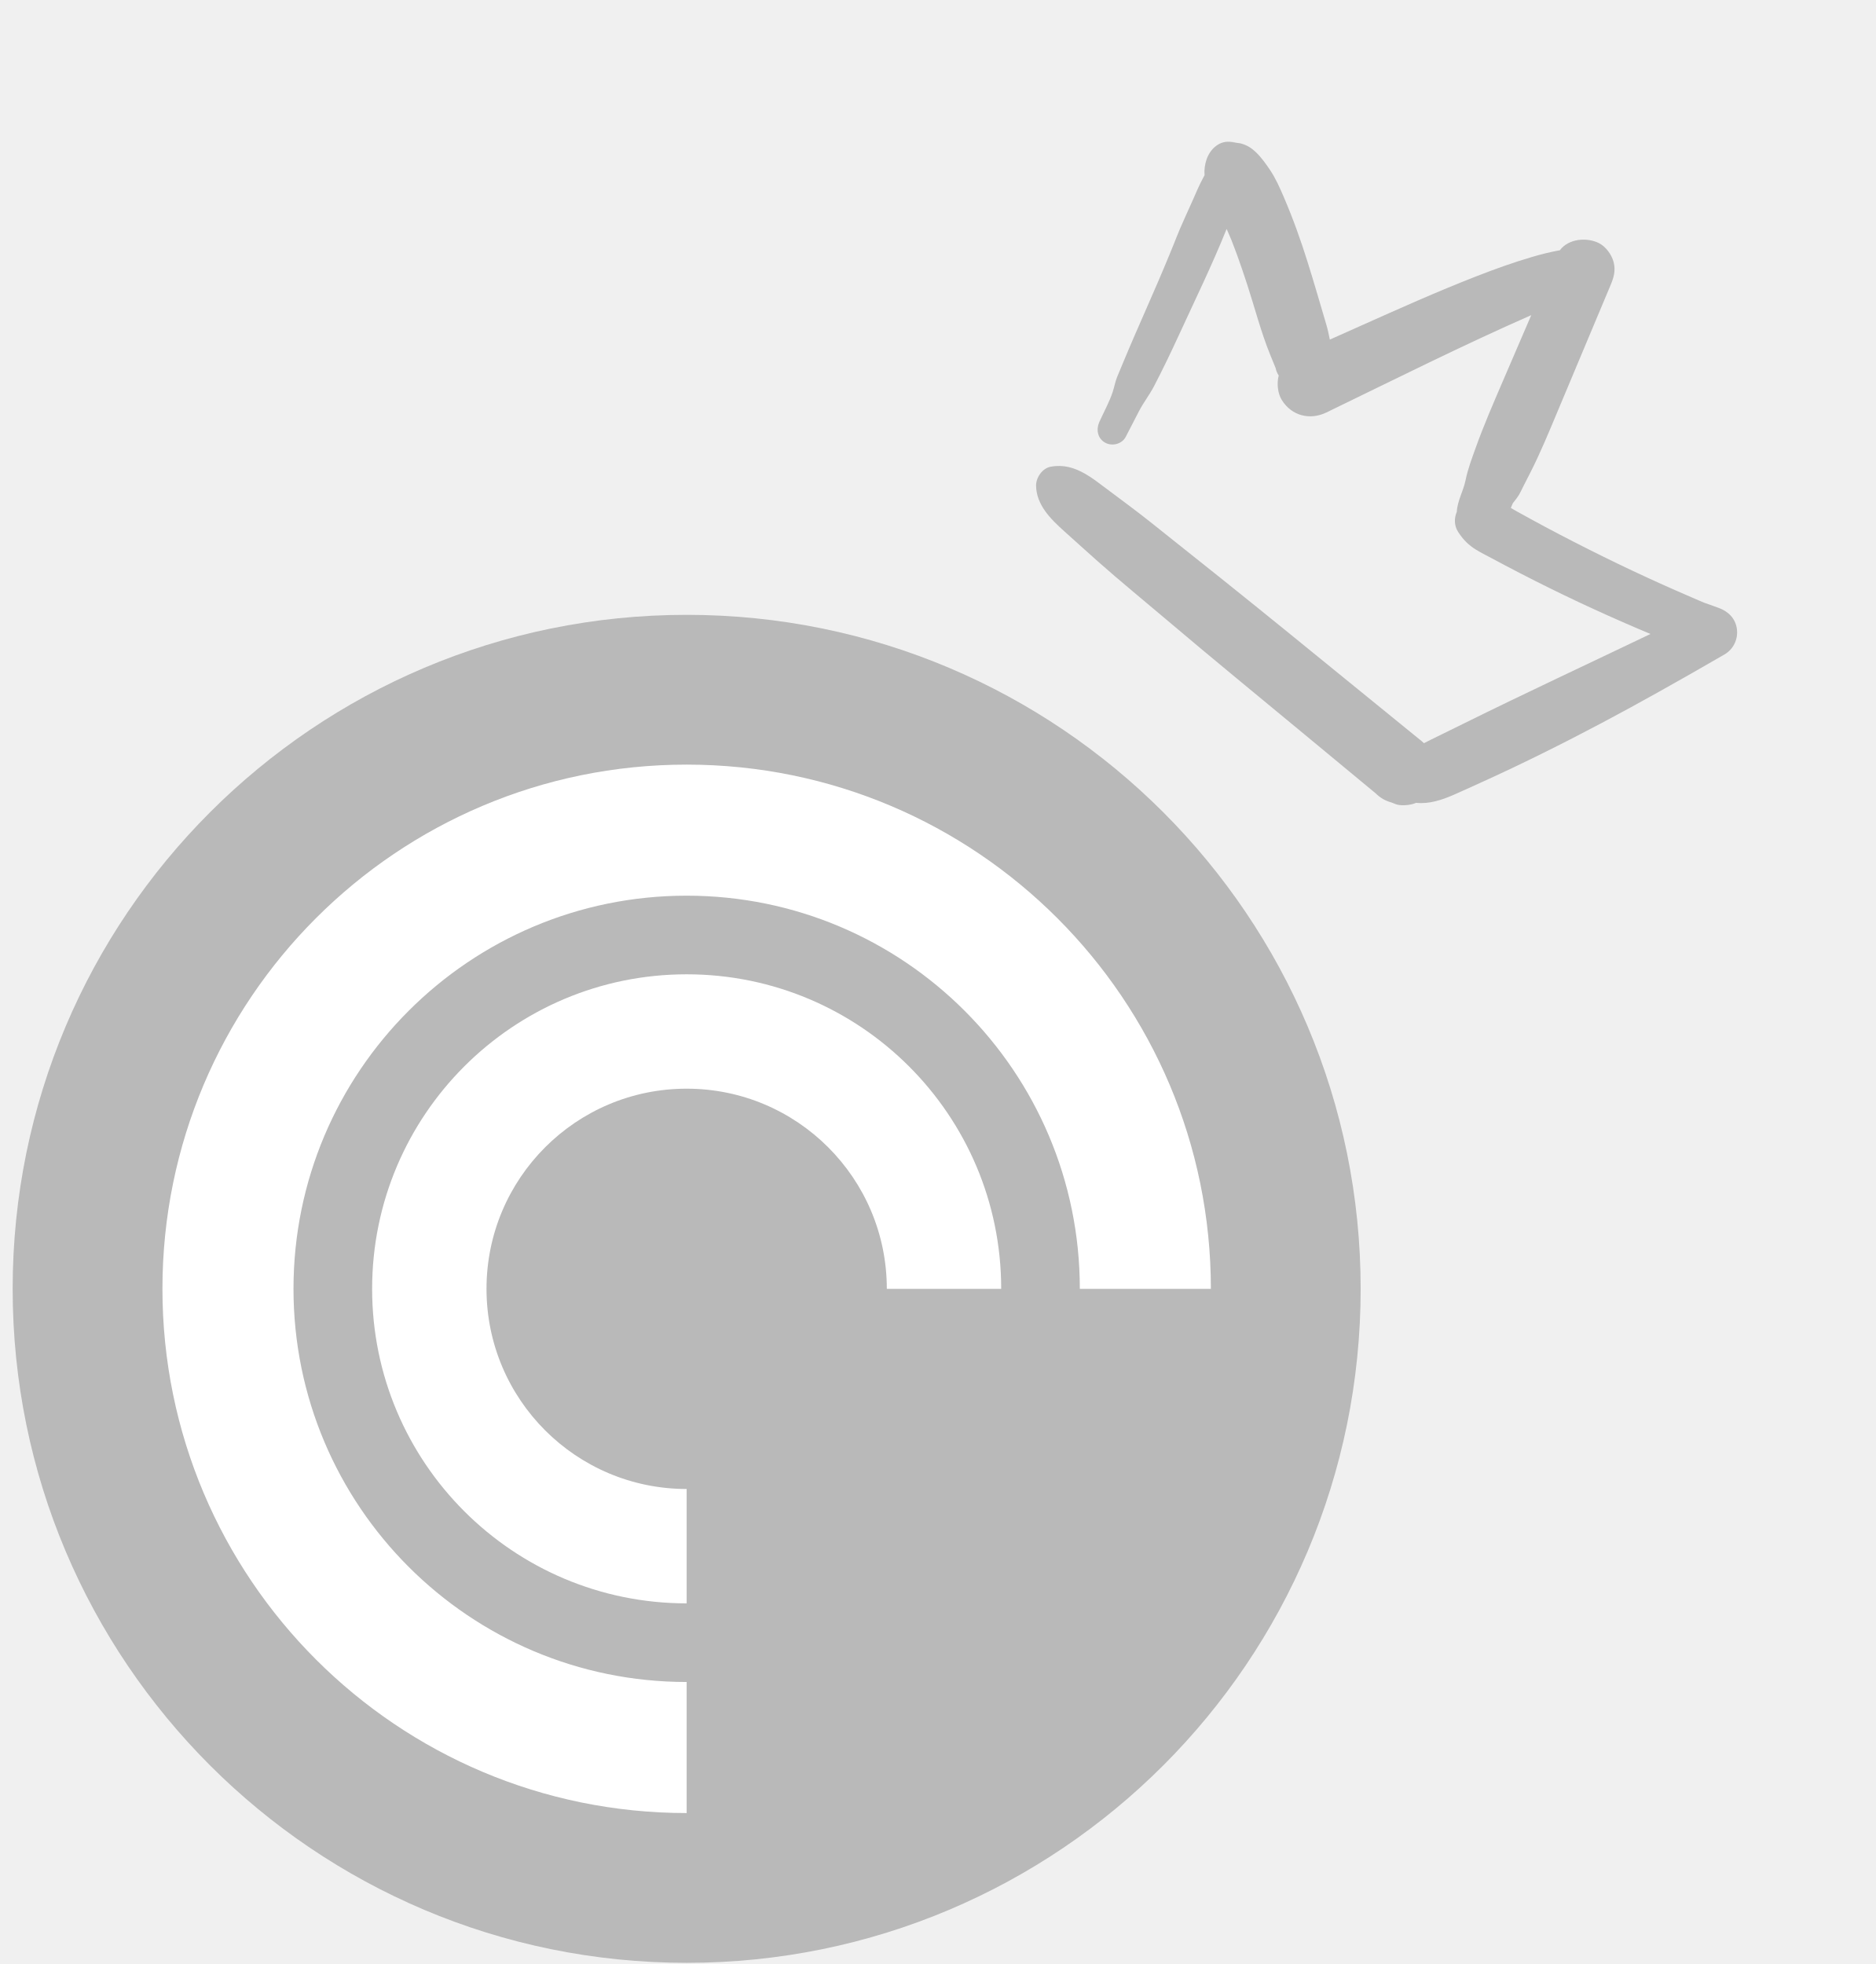
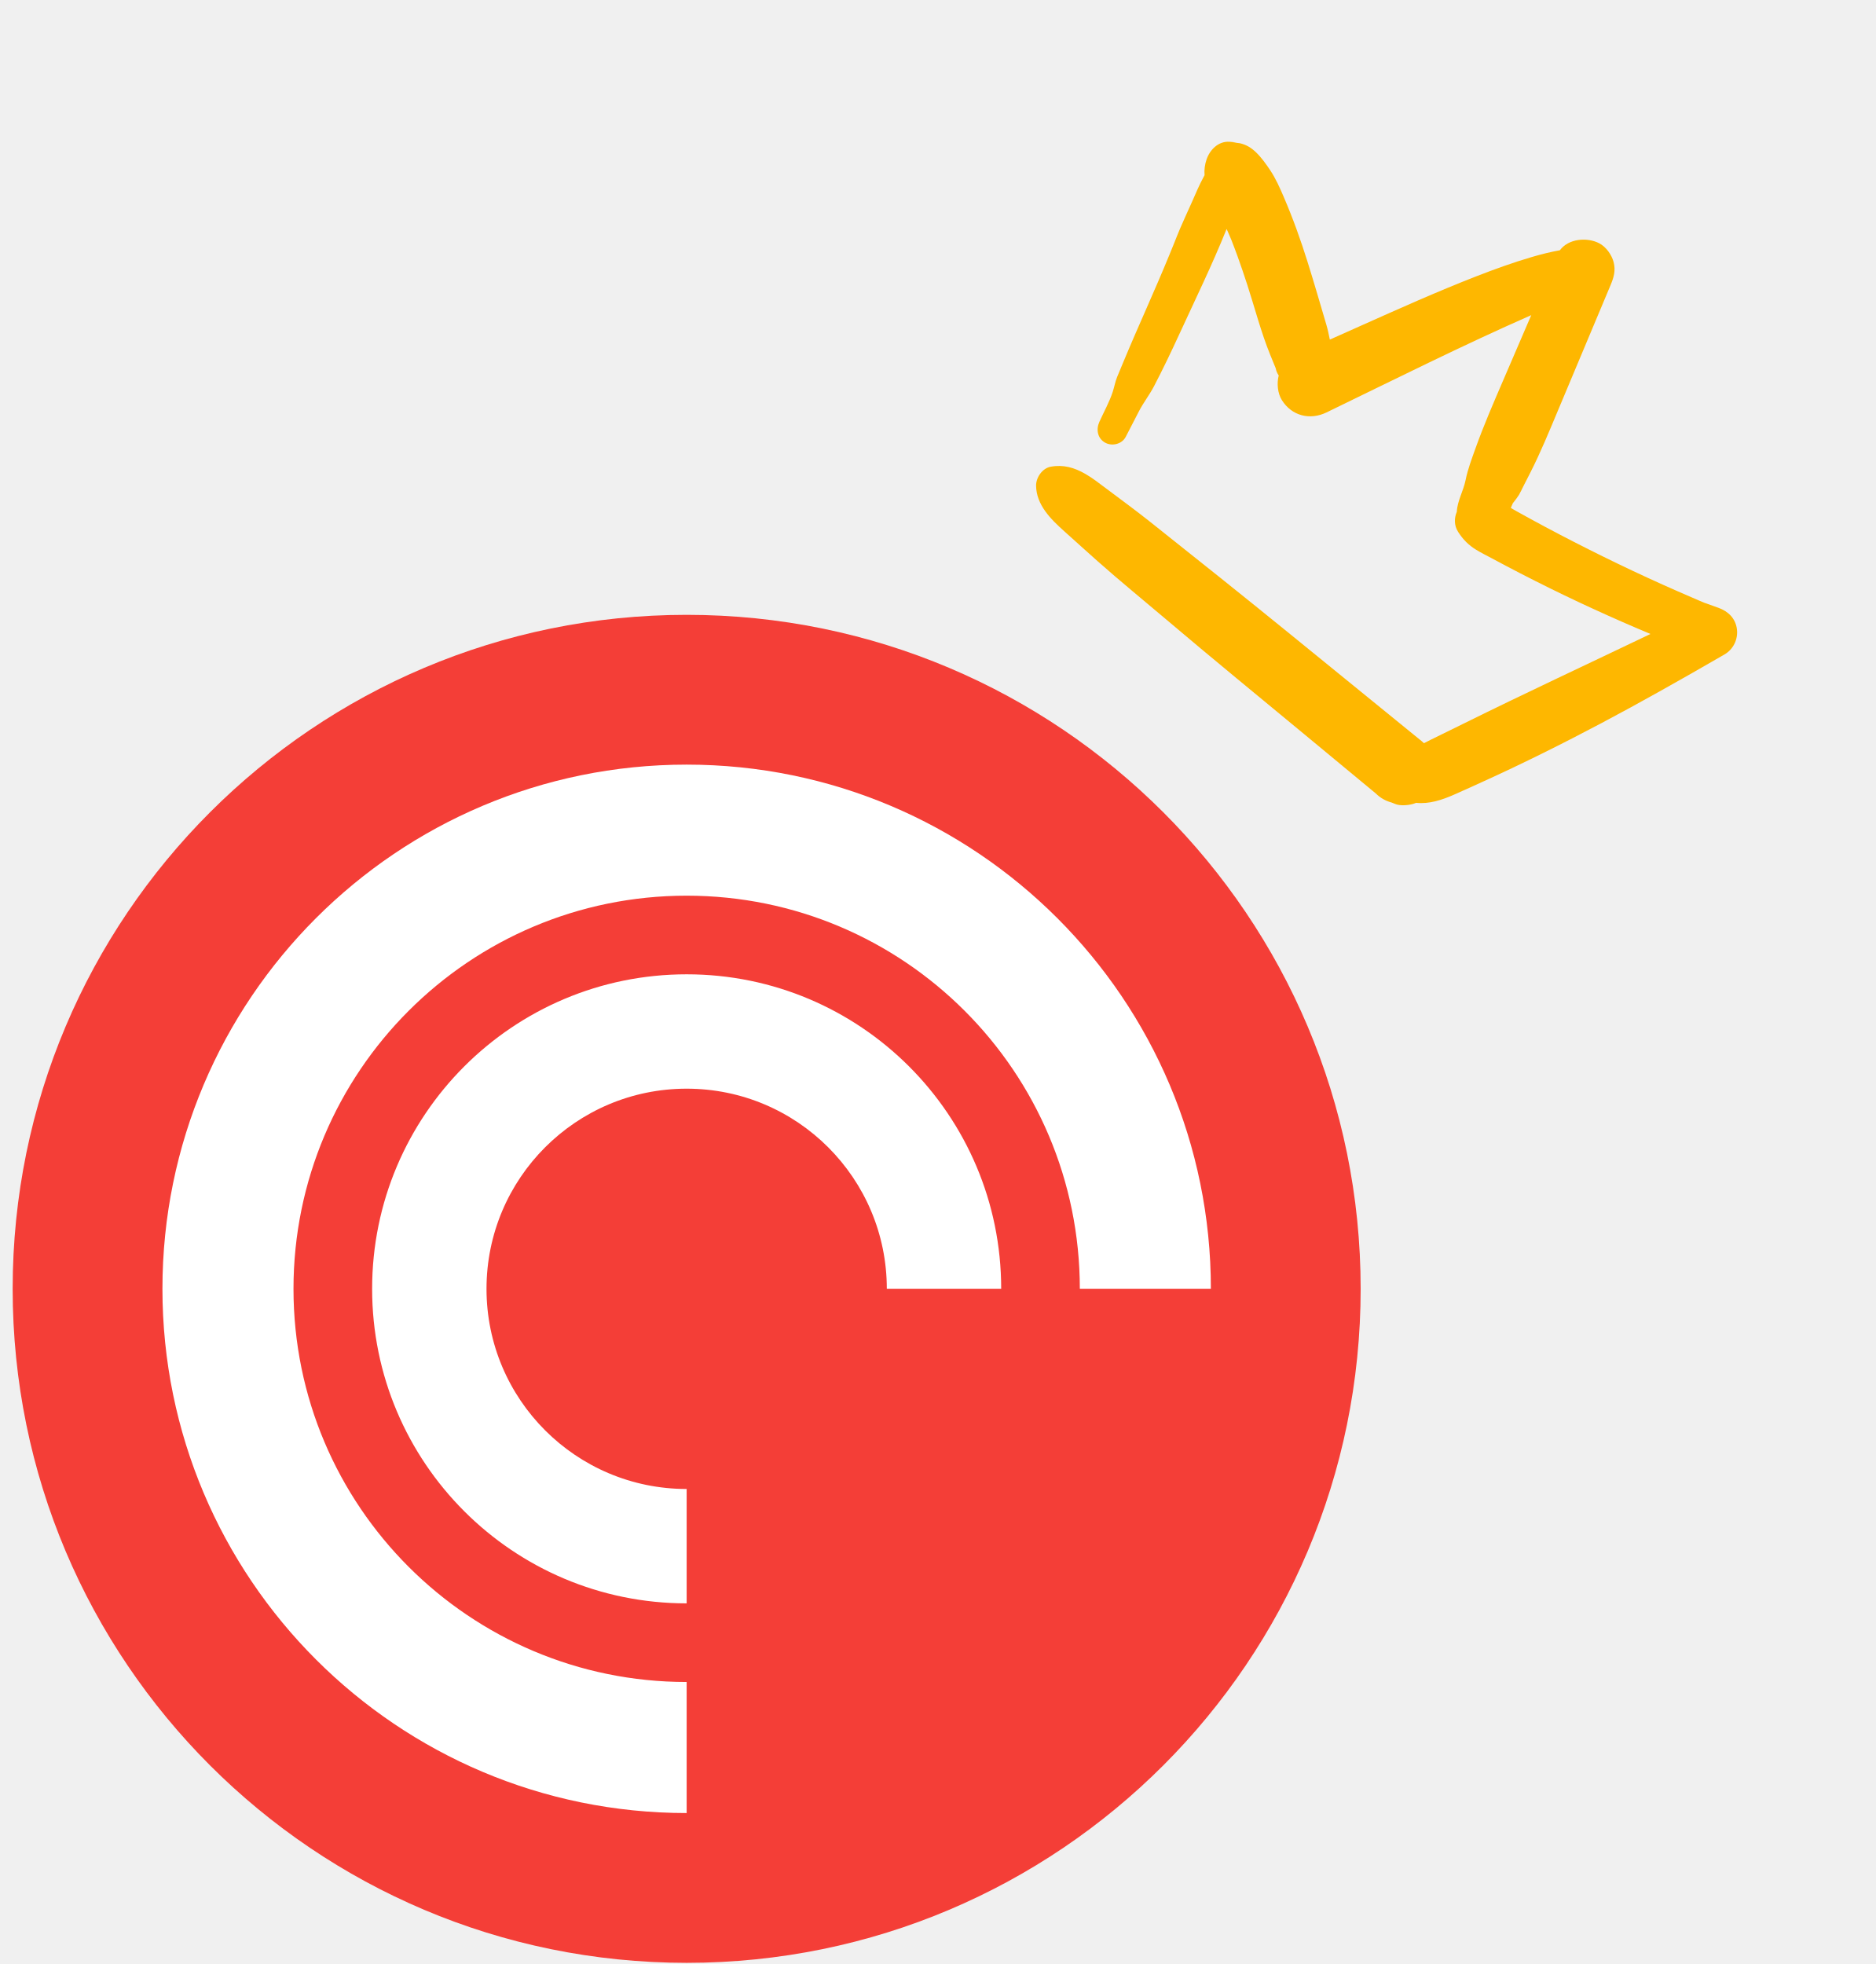
<svg xmlns="http://www.w3.org/2000/svg" width="127" height="133" viewBox="0 0 127 133" fill="none">
-   <g clip-path="url(#clip0_1_5)">
-     <path fill-rule="evenodd" clip-rule="evenodd" d="M92.143 87.279C92.143 112.487 71.708 132.921 46.5 132.921C21.292 132.921 0.857 112.487 0.857 87.279C0.857 62.07 21.292 41.636 46.5 41.636C71.708 41.636 92.143 62.07 92.143 87.279Z" fill="#B9B9B9" />
+   <g clip-path="url(#clip0_2515_9034)">
+     <path fill-rule="evenodd" clip-rule="evenodd" d="M92.143 87.279C92.143 112.487 71.708 132.921 46.5 132.921C21.292 132.921 0.857 112.487 0.857 87.279C0.857 62.07 21.292 41.636 46.5 41.636C71.708 41.636 92.143 62.07 92.143 87.279Z" fill="#F43E37" />
    <path fill-rule="evenodd" clip-rule="evenodd" d="M11 87.279C11 67.672 26.894 51.779 46.5 51.779C66.106 51.779 82 67.672 82 87.279H73.125C73.125 72.574 61.205 60.654 46.5 60.654C31.796 60.654 19.875 72.574 19.875 87.279C19.875 101.983 31.796 113.903 46.5 113.903V122.778C26.894 122.778 11 106.885 11 87.279ZM46.5 108.578C34.736 108.578 25.2 99.042 25.2 87.279C25.2 75.515 34.736 65.979 46.5 65.979C58.264 65.979 67.8 75.515 67.8 87.279H60.055C60.055 79.793 53.986 73.724 46.5 73.724C39.014 73.724 32.946 79.793 32.946 87.279C32.946 94.764 39.014 100.833 46.5 100.833V108.578Z" fill="white" />
  </g>
-   <g clip-path="url(#clip1_1_5)">
-     <path d="M102.447 34.084C102.465 34.06 102.487 34.032 102.514 33.998C102.512 33.999 102.509 34.001 102.507 34.002C102.486 34.028 102.469 34.052 102.453 34.072C102.451 34.076 102.449 34.08 102.447 34.084Z" fill="#B9B9B9" />
-     <path d="M117.623 42.604C117.53 41.88 117.037 41.398 116.368 41.159C116.185 41.093 116.003 41.028 115.82 40.961C115.772 40.944 115.41 40.813 115.424 40.822C115.147 40.71 114.873 40.587 114.599 40.469C113.927 40.181 113.258 39.887 112.591 39.588C111.235 38.978 109.89 38.345 108.557 37.687C107.245 37.04 105.942 36.374 104.651 35.685C104.006 35.34 103.364 34.99 102.725 34.634C102.587 34.557 102.451 34.477 102.313 34.398C102.334 34.353 102.393 34.187 102.448 34.084C102.361 34.196 102.363 34.192 102.454 34.072C102.474 34.037 102.493 34.011 102.508 34.002C102.557 33.938 102.62 33.856 102.698 33.754C102.755 33.671 102.811 33.587 102.868 33.504C102.97 33.331 103.052 33.143 103.143 32.965C103.303 32.651 103.464 32.336 103.624 32.022C104.322 30.654 104.913 29.207 105.507 27.791C106.694 24.96 107.883 22.131 109.07 19.3C109.288 18.781 109.421 18.316 109.273 17.749C109.143 17.25 108.757 16.709 108.29 16.47C107.474 16.053 106.218 16.153 105.635 16.946C104.992 17.062 104.369 17.219 103.74 17.403C102.454 17.779 101.198 18.236 99.949 18.722C97.305 19.753 94.721 20.913 92.131 22.07C91.439 22.379 90.748 22.688 90.056 22.997C89.986 22.656 89.917 22.317 89.818 21.983C89.399 20.567 88.991 19.149 88.549 17.741C88.084 16.255 87.56 14.793 86.945 13.362C86.675 12.732 86.393 12.091 86.01 11.518C85.731 11.102 85.425 10.67 85.064 10.322C84.735 10.005 84.4 9.797 83.954 9.698C83.379 9.632 83.312 9.619 83.753 9.659C83.585 9.628 83.416 9.608 83.246 9.6C82.506 9.557 81.936 10.14 81.713 10.782C81.59 11.134 81.541 11.499 81.572 11.863C81.552 11.899 81.533 11.936 81.513 11.973C81.205 12.538 80.961 13.132 80.7 13.72C80.439 14.308 80.163 14.891 79.912 15.482C79.755 15.85 79.612 16.224 79.461 16.595C79.437 16.654 79.413 16.714 79.388 16.774C79.385 16.781 79.382 16.788 79.379 16.796C79.313 16.958 79.247 17.119 79.181 17.28C78.192 19.696 77.093 22.062 76.091 24.472C75.945 24.821 75.797 25.169 75.655 25.52C75.522 25.846 75.461 26.2 75.355 26.529C75.129 27.226 74.746 27.905 74.446 28.574C74.22 29.079 74.318 29.68 74.832 29.973C75.301 30.24 75.974 30.081 76.231 29.588C76.528 29.016 76.824 28.444 77.118 27.871C77.424 27.273 77.839 26.749 78.15 26.153C78.746 25.009 79.301 23.851 79.84 22.679C80.935 20.297 82.087 17.94 83.065 15.507C83.091 15.565 83.118 15.622 83.144 15.679C83.218 15.848 83.291 16.017 83.362 16.187C83.373 16.212 83.383 16.237 83.393 16.261C83.397 16.273 83.403 16.285 83.407 16.298C83.54 16.644 83.674 16.989 83.8 17.338C84.037 17.992 84.259 18.651 84.474 19.313C84.982 20.879 85.395 22.495 86.016 24.021C86.148 24.345 86.281 24.67 86.413 24.994C86.497 25.2 86.488 25.179 86.387 24.933C86.424 25.116 86.494 25.282 86.595 25.43C86.594 25.434 86.592 25.437 86.591 25.441C86.457 25.956 86.519 26.639 86.808 27.097C87.482 28.169 88.711 28.471 89.829 27.93C94.434 25.698 99.011 23.401 103.696 21.341C103.061 22.817 102.425 24.293 101.79 25.768C101.141 27.276 100.476 28.806 99.922 30.354C99.669 31.063 99.398 31.773 99.249 32.511C99.097 33.261 98.69 33.918 98.654 34.659C98.471 35.089 98.468 35.589 98.741 36.015C99.078 36.541 99.446 36.913 99.982 37.241C100.314 37.443 100.668 37.616 101.011 37.8C101.655 38.147 102.303 38.488 102.953 38.824C104.254 39.495 105.566 40.145 106.891 40.767C108.216 41.39 109.553 41.989 110.9 42.565C111.189 42.688 111.479 42.81 111.769 42.932C107.538 44.96 103.282 46.938 99.077 49.02C98.34 49.385 97.603 49.748 96.863 50.108C96.72 50.178 96.575 50.251 96.43 50.328C96.38 50.281 96.331 50.235 96.277 50.191C96.079 50.03 95.882 49.87 95.684 49.709C95.29 49.388 94.895 49.067 94.501 48.746C93.711 48.104 92.922 47.462 92.133 46.819C90.555 45.535 88.977 44.25 87.398 42.965C84.238 40.394 81.055 37.855 77.865 35.321C76.882 34.54 75.865 33.799 74.862 33.045C74.416 32.711 73.983 32.371 73.501 32.093C72.754 31.665 72.018 31.448 71.155 31.605C70.588 31.707 70.156 32.335 70.163 32.891C70.181 34.193 71.155 35.155 72.064 35.97C72.818 36.647 73.569 37.328 74.327 38.001C75.844 39.348 77.423 40.633 78.971 41.946C82.072 44.575 85.219 47.151 88.351 49.743C89.212 50.457 90.074 51.17 90.935 51.883C91.366 52.24 91.796 52.596 92.227 52.953C92.462 53.148 92.697 53.342 92.932 53.537C93.01 53.601 93.088 53.667 93.167 53.731C93.47 54.032 93.827 54.237 94.24 54.347L94.5 54.451C94.819 54.578 95.329 54.536 95.653 54.451C95.738 54.429 95.82 54.4 95.899 54.367C96.777 54.462 97.647 54.173 98.454 53.819C99.141 53.518 99.822 53.205 100.504 52.895C101.846 52.286 103.172 51.651 104.493 50.998C107.156 49.68 109.768 48.288 112.36 46.837C113.839 46.008 115.314 45.171 116.781 44.319C117.382 43.97 117.711 43.29 117.623 42.605L117.623 42.604Z" fill="#B9B9B9" />
+   <g clip-path="url(#clip1_2515_9034)">
+     <path d="M102.447 34.084C102.465 34.06 102.487 34.032 102.514 33.998C102.512 33.999 102.509 34.001 102.507 34.002C102.487 34.028 102.469 34.052 102.453 34.072C102.451 34.076 102.449 34.08 102.447 34.084Z" fill="#FEB700" />
+     <path d="M117.623 42.604C117.53 41.88 117.037 41.398 116.368 41.159C116.185 41.093 116.003 41.028 115.82 40.961C115.772 40.944 115.41 40.813 115.424 40.822C115.147 40.71 114.873 40.587 114.599 40.469C113.927 40.181 113.258 39.887 112.591 39.588C111.235 38.978 109.89 38.345 108.557 37.687C107.245 37.04 105.942 36.374 104.651 35.685C104.006 35.34 103.364 34.99 102.725 34.634C102.587 34.557 102.45 34.477 102.313 34.398C102.334 34.353 102.393 34.187 102.448 34.084C102.361 34.196 102.363 34.192 102.454 34.072C102.474 34.037 102.492 34.011 102.508 34.002C102.557 33.938 102.62 33.856 102.698 33.754C102.755 33.671 102.811 33.587 102.868 33.504C102.97 33.331 103.052 33.143 103.143 32.965C103.303 32.651 103.464 32.336 103.624 32.022C104.322 30.654 104.913 29.207 105.507 27.791C106.694 24.96 107.882 22.131 109.07 19.3C109.288 18.781 109.421 18.316 109.273 17.749C109.143 17.25 108.757 16.709 108.29 16.47C107.474 16.053 106.218 16.153 105.635 16.946C104.992 17.062 104.369 17.219 103.74 17.403C102.454 17.779 101.198 18.236 99.949 18.722C97.305 19.753 94.721 20.913 92.131 22.07C91.439 22.379 90.748 22.688 90.056 22.997C89.986 22.656 89.917 22.317 89.818 21.983C89.399 20.567 88.991 19.149 88.549 17.741C88.084 16.255 87.56 14.793 86.945 13.362C86.675 12.732 86.393 12.091 86.01 11.518C85.731 11.102 85.425 10.67 85.064 10.322C84.735 10.005 84.4 9.797 83.954 9.698C83.379 9.632 83.312 9.619 83.753 9.659C83.585 9.628 83.416 9.608 83.246 9.6C82.506 9.557 81.936 10.14 81.713 10.782C81.59 11.134 81.541 11.499 81.572 11.863C81.552 11.899 81.533 11.936 81.513 11.973C81.205 12.538 80.961 13.132 80.7 13.72C80.439 14.308 80.163 14.891 79.912 15.482C79.755 15.85 79.612 16.224 79.461 16.595C79.437 16.654 79.413 16.714 79.388 16.774C79.385 16.781 79.382 16.788 79.379 16.796C79.313 16.958 79.247 17.119 79.181 17.28C78.192 19.696 77.093 22.062 76.091 24.472C75.945 24.821 75.797 25.169 75.655 25.52C75.522 25.846 75.461 26.2 75.355 26.529C75.129 27.226 74.746 27.905 74.446 28.574C74.22 29.079 74.317 29.68 74.832 29.973C75.301 30.24 75.974 30.081 76.231 29.588C76.528 29.016 76.824 28.444 77.118 27.871C77.424 27.273 77.839 26.749 78.15 26.153C78.746 25.009 79.301 23.851 79.84 22.679C80.935 20.297 82.087 17.94 83.065 15.507C83.091 15.565 83.118 15.622 83.144 15.679C83.218 15.848 83.291 16.017 83.362 16.187C83.373 16.212 83.383 16.237 83.393 16.261C83.397 16.273 83.403 16.285 83.407 16.298C83.54 16.644 83.674 16.989 83.8 17.338C84.037 17.992 84.259 18.651 84.474 19.313C84.982 20.879 85.395 22.495 86.016 24.021C86.148 24.345 86.281 24.67 86.413 24.994C86.497 25.2 86.488 25.179 86.387 24.933C86.424 25.116 86.494 25.282 86.595 25.43C86.594 25.434 86.592 25.437 86.591 25.441C86.457 25.956 86.519 26.639 86.808 27.097C87.482 28.169 88.711 28.471 89.829 27.93C94.434 25.698 99.011 23.401 103.696 21.341C103.061 22.817 102.425 24.293 101.79 25.768C101.14 27.276 100.476 28.806 99.922 30.354C99.669 31.063 99.398 31.773 99.249 32.511C99.097 33.261 98.69 33.918 98.654 34.659C98.471 35.089 98.468 35.589 98.741 36.015C99.078 36.541 99.446 36.913 99.982 37.241C100.314 37.443 100.668 37.616 101.011 37.8C101.655 38.147 102.303 38.488 102.952 38.824C104.254 39.495 105.566 40.145 106.891 40.767C108.216 41.39 109.553 41.989 110.9 42.565C111.189 42.688 111.479 42.81 111.769 42.932C107.538 44.96 103.282 46.938 99.077 49.02C98.34 49.385 97.602 49.748 96.863 50.108C96.72 50.178 96.575 50.251 96.43 50.328C96.38 50.281 96.33 50.235 96.277 50.191C96.079 50.03 95.882 49.87 95.684 49.709C95.29 49.388 94.895 49.067 94.501 48.746C93.711 48.104 92.922 47.462 92.133 46.819C90.555 45.535 88.977 44.25 87.398 42.965C84.238 40.394 81.055 37.855 77.865 35.321C76.882 34.54 75.865 33.799 74.862 33.045C74.416 32.711 73.983 32.371 73.501 32.093C72.754 31.665 72.018 31.448 71.155 31.605C70.587 31.707 70.156 32.335 70.163 32.891C70.181 34.193 71.155 35.155 72.064 35.97C72.818 36.647 73.569 37.328 74.327 38.001C75.844 39.348 77.423 40.633 78.971 41.946C82.071 44.575 85.219 47.151 88.351 49.743C89.212 50.457 90.074 51.17 90.935 51.883C91.366 52.24 91.796 52.596 92.227 52.953C92.462 53.148 92.697 53.342 92.932 53.537C93.01 53.601 93.088 53.667 93.167 53.731C93.47 54.032 93.827 54.237 94.24 54.347L94.5 54.451C94.819 54.578 95.329 54.536 95.653 54.451C95.738 54.429 95.82 54.399 95.899 54.367C96.777 54.462 97.647 54.173 98.454 53.819C99.14 53.518 99.822 53.205 100.504 52.895C101.846 52.286 103.172 51.651 104.493 50.998C107.156 49.68 109.768 48.288 112.36 46.837C113.839 46.008 115.314 45.171 116.781 44.319C117.382 43.97 117.71 43.29 117.623 42.605L117.623 42.604Z" fill="#FEB700" />
  </g>
  <defs>
-     <clipPath id="clip0_1_5">
+     <clipPath id="clip0_2515_9034">
      <rect width="91.285" height="91.285" fill="white" transform="translate(0.857422 41.6359)" />
    </clipPath>
-     <clipPath id="clip1_1_5">
+     <clipPath id="clip1_2515_9034">
      <rect width="48.768" height="39.504" fill="white" transform="translate(92.0681 0.142548) rotate(45)" />
    </clipPath>
  </defs>
</svg>
